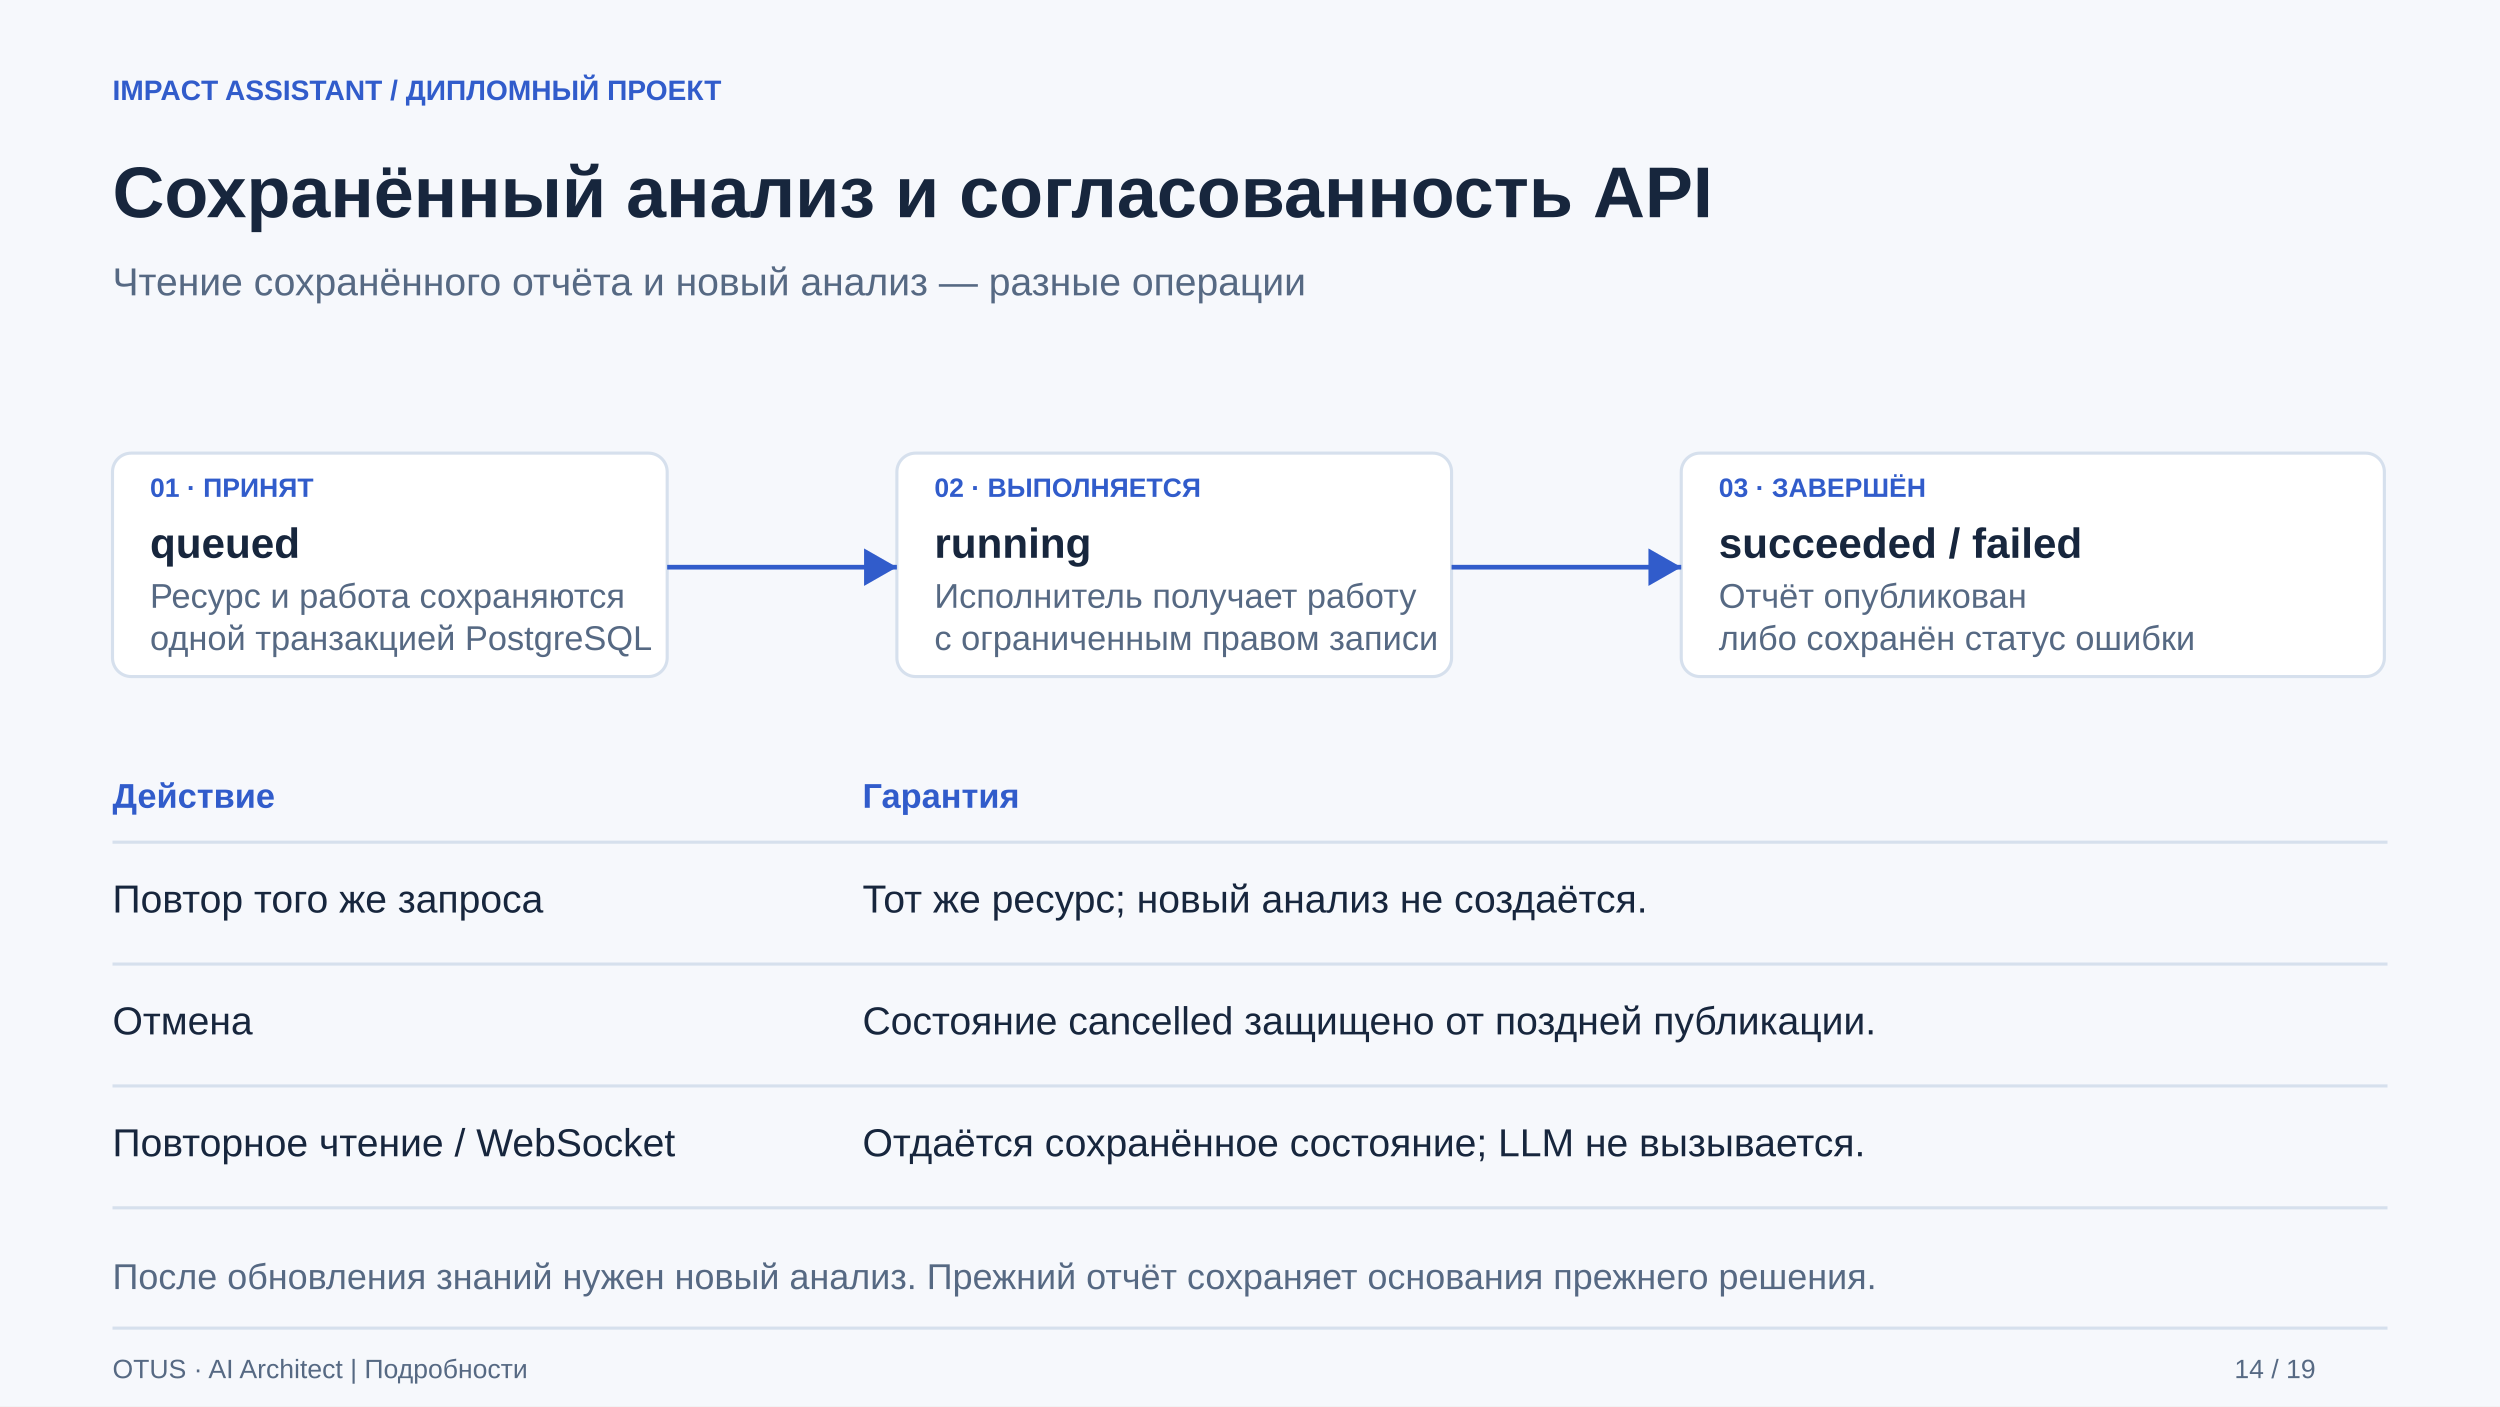
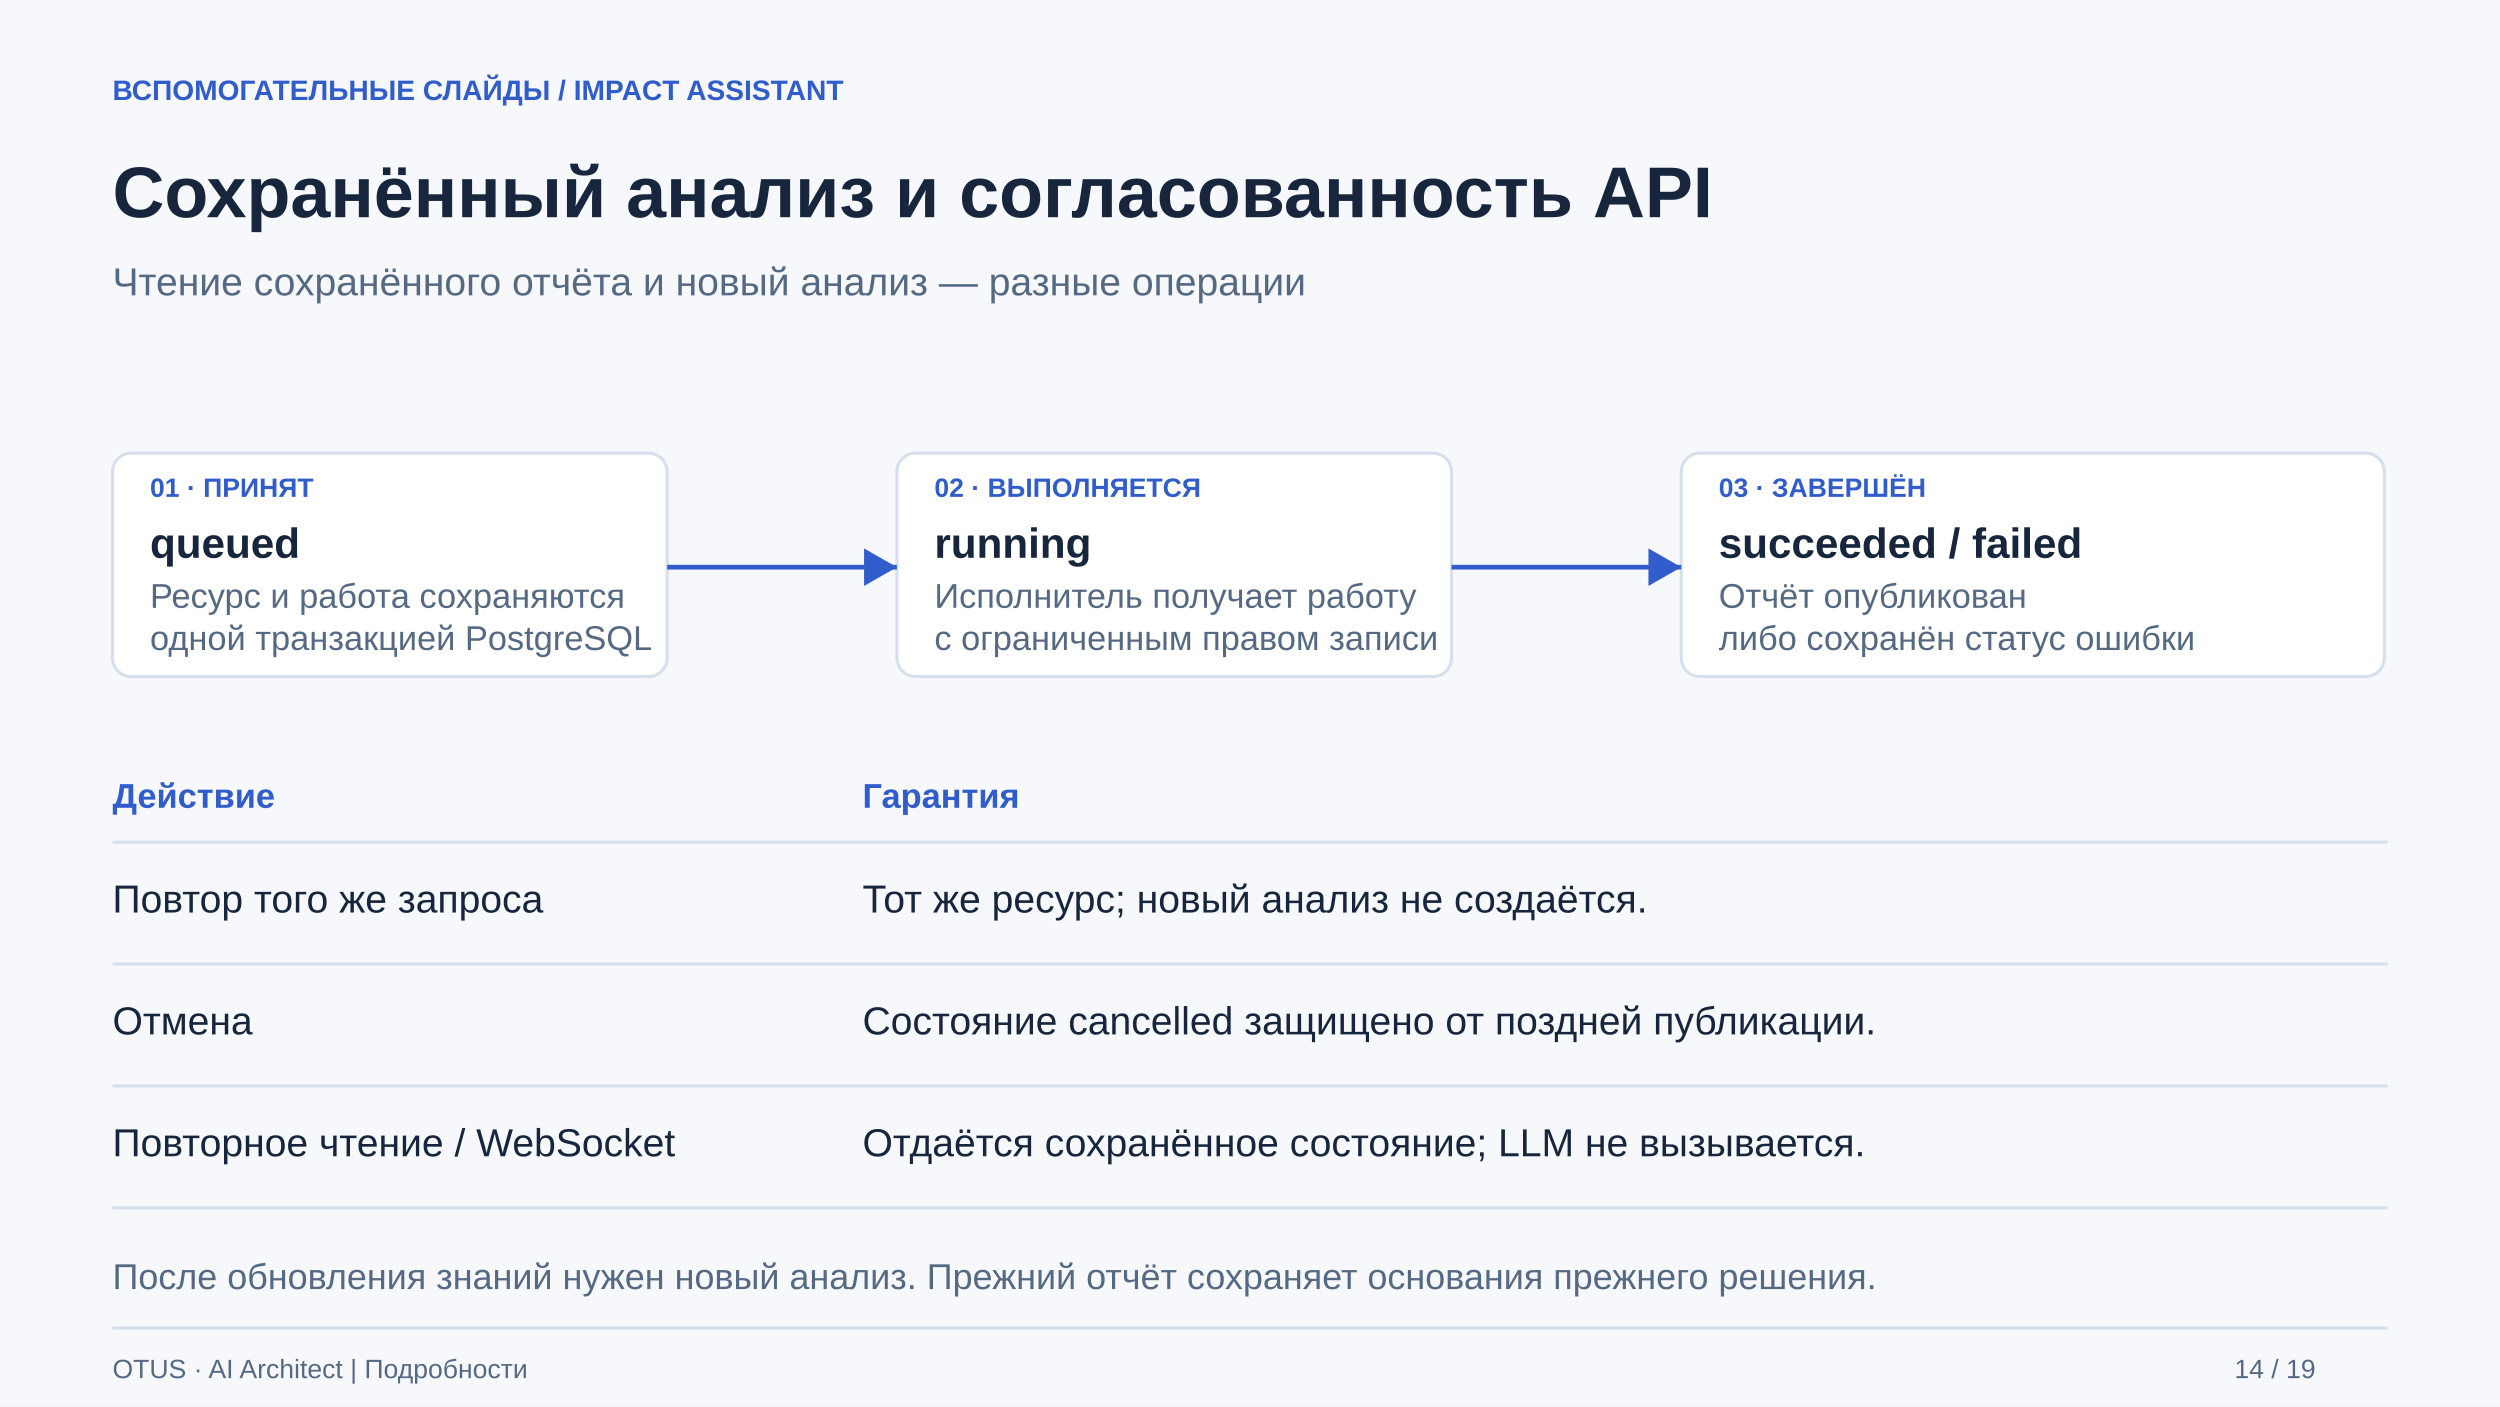
<svg xmlns="http://www.w3.org/2000/svg" width="1600" height="900" viewBox="0 0 1600 900" role="img" aria-labelledby="title desc">
  <defs>
    <marker id="arrow" markerWidth="10" markerHeight="10" refX="8" refY="5" orient="auto">
      <path d="M1 1L8 5L1 9Z" fill="#315CCB" />
    </marker>
  </defs>
  <g font-family="Arial, sans-serif">
    <rect width="1600" height="900" fill="#F6F8FC" />
-     <text x="72" y="64" font-size="18" fill="#315CCB" font-weight="700">IMPACT ASSISTANT  /  ДИПЛОМНЫЙ ПРОЕКТ</text>
+     <text x="72" y="64" font-size="18" fill="#315CCB" font-weight="700">ВСПОМОГАТЕЛЬНЫЕ СЛАЙДЫ  /  IMPACT ASSISTANT</text>
    <text x="72" y="139" font-size="46" fill="#17263D" font-weight="700">Сохранённый анализ и согласованность API</text>
    <text x="72" y="189" font-size="25" fill="#566983" font-weight="400">Чтение сохранённого отчёта и новый анализ — разные операции</text>
    <rect x="72" y="290" width="355" height="143" rx="12" fill="#FFFFFF" stroke="#D6E0ED" stroke-width="2" />
    <text x="96" y="318" font-size="17" fill="#315CCB" font-weight="700">01 · ПРИНЯТ</text>
    <text x="96" y="357" font-size="27" fill="#17263D" font-weight="700">queued</text>
    <text x="96" y="389" font-size="22" fill="#566983" font-weight="400">Ресурс и работа сохраняются</text>
    <text x="96" y="416" font-size="22" fill="#566983" font-weight="400">одной транзакцией PostgreSQL</text>
    <rect x="574" y="290" width="355" height="143" rx="12" fill="#FFFFFF" stroke="#D6E0ED" stroke-width="2" />
    <text x="598" y="318" font-size="17" fill="#315CCB" font-weight="700">02 · ВЫПОЛНЯЕТСЯ</text>
    <text x="598" y="357" font-size="27" fill="#17263D" font-weight="700">running</text>
    <text x="598" y="389" font-size="22" fill="#566983" font-weight="400">Исполнитель получает работу</text>
    <text x="598" y="416" font-size="22" fill="#566983" font-weight="400">с ограниченным правом записи</text>
    <rect x="1076" y="290" width="450" height="143" rx="12" fill="#FFFFFF" stroke="#D6E0ED" stroke-width="2" />
    <text x="1100" y="318" font-size="17" fill="#315CCB" font-weight="700">03 · ЗАВЕРШЁН</text>
    <text x="1100" y="357" font-size="27" fill="#17263D" font-weight="700">succeeded / failed</text>
    <text x="1100" y="389" font-size="22" fill="#566983" font-weight="400">Отчёт опубликован</text>
    <text x="1100" y="416" font-size="22" fill="#566983" font-weight="400">либо сохранён статус ошибки</text>
    <path d="M427 363H574" fill="none" stroke="#315CCB" stroke-width="3" marker-end="url(#arrow)" />
    <path d="M929 363H1076" fill="none" stroke="#315CCB" stroke-width="3" marker-end="url(#arrow)" />
    <text x="72" y="517" font-size="22" fill="#315CCB" font-weight="700">Действие</text>
    <text x="552" y="517" font-size="22" fill="#315CCB" font-weight="700">Гарантия</text>
    <path d="M72 539h1456" stroke="#D6E0ED" stroke-width="2" />
    <text x="72" y="584" font-size="25" fill="#17263D" font-weight="400">Повтор того же запроса</text>
    <text x="552" y="584" font-size="25" fill="#17263D" font-weight="400">Тот же ресурс; новый анализ не создаётся.</text>
    <path d="M72 617h1456" stroke="#D6E0ED" stroke-width="2" />
    <text x="72" y="662" font-size="25" fill="#17263D" font-weight="400">Отмена</text>
    <text x="552" y="662" font-size="25" fill="#17263D" font-weight="400">Состояние cancelled защищено от поздней публикации.</text>
    <path d="M72 695h1456" stroke="#D6E0ED" stroke-width="2" />
    <text x="72" y="740" font-size="25" fill="#17263D" font-weight="400">Повторное чтение / WebSocket</text>
    <text x="552" y="740" font-size="25" fill="#17263D" font-weight="400">Отдаётся сохранённое состояние; LLM не вызывается.</text>
    <path d="M72 773h1456" stroke="#D6E0ED" stroke-width="2" />
    <text x="72" y="825" font-size="23" fill="#566983" font-weight="400">После обновления знаний нужен новый анализ. Прежний отчёт сохраняет основания прежнего решения.</text>
    <path d="M72 850h1456" stroke="#D6E0ED" stroke-width="2" />
    <text x="72" y="882" font-size="17" fill="#566983" font-weight="400">OTUS · AI Architect   |   Подробности</text>
    <text x="1430" y="882" font-size="17" fill="#566983" font-weight="400">14 / 19</text>
  </g>
</svg>
